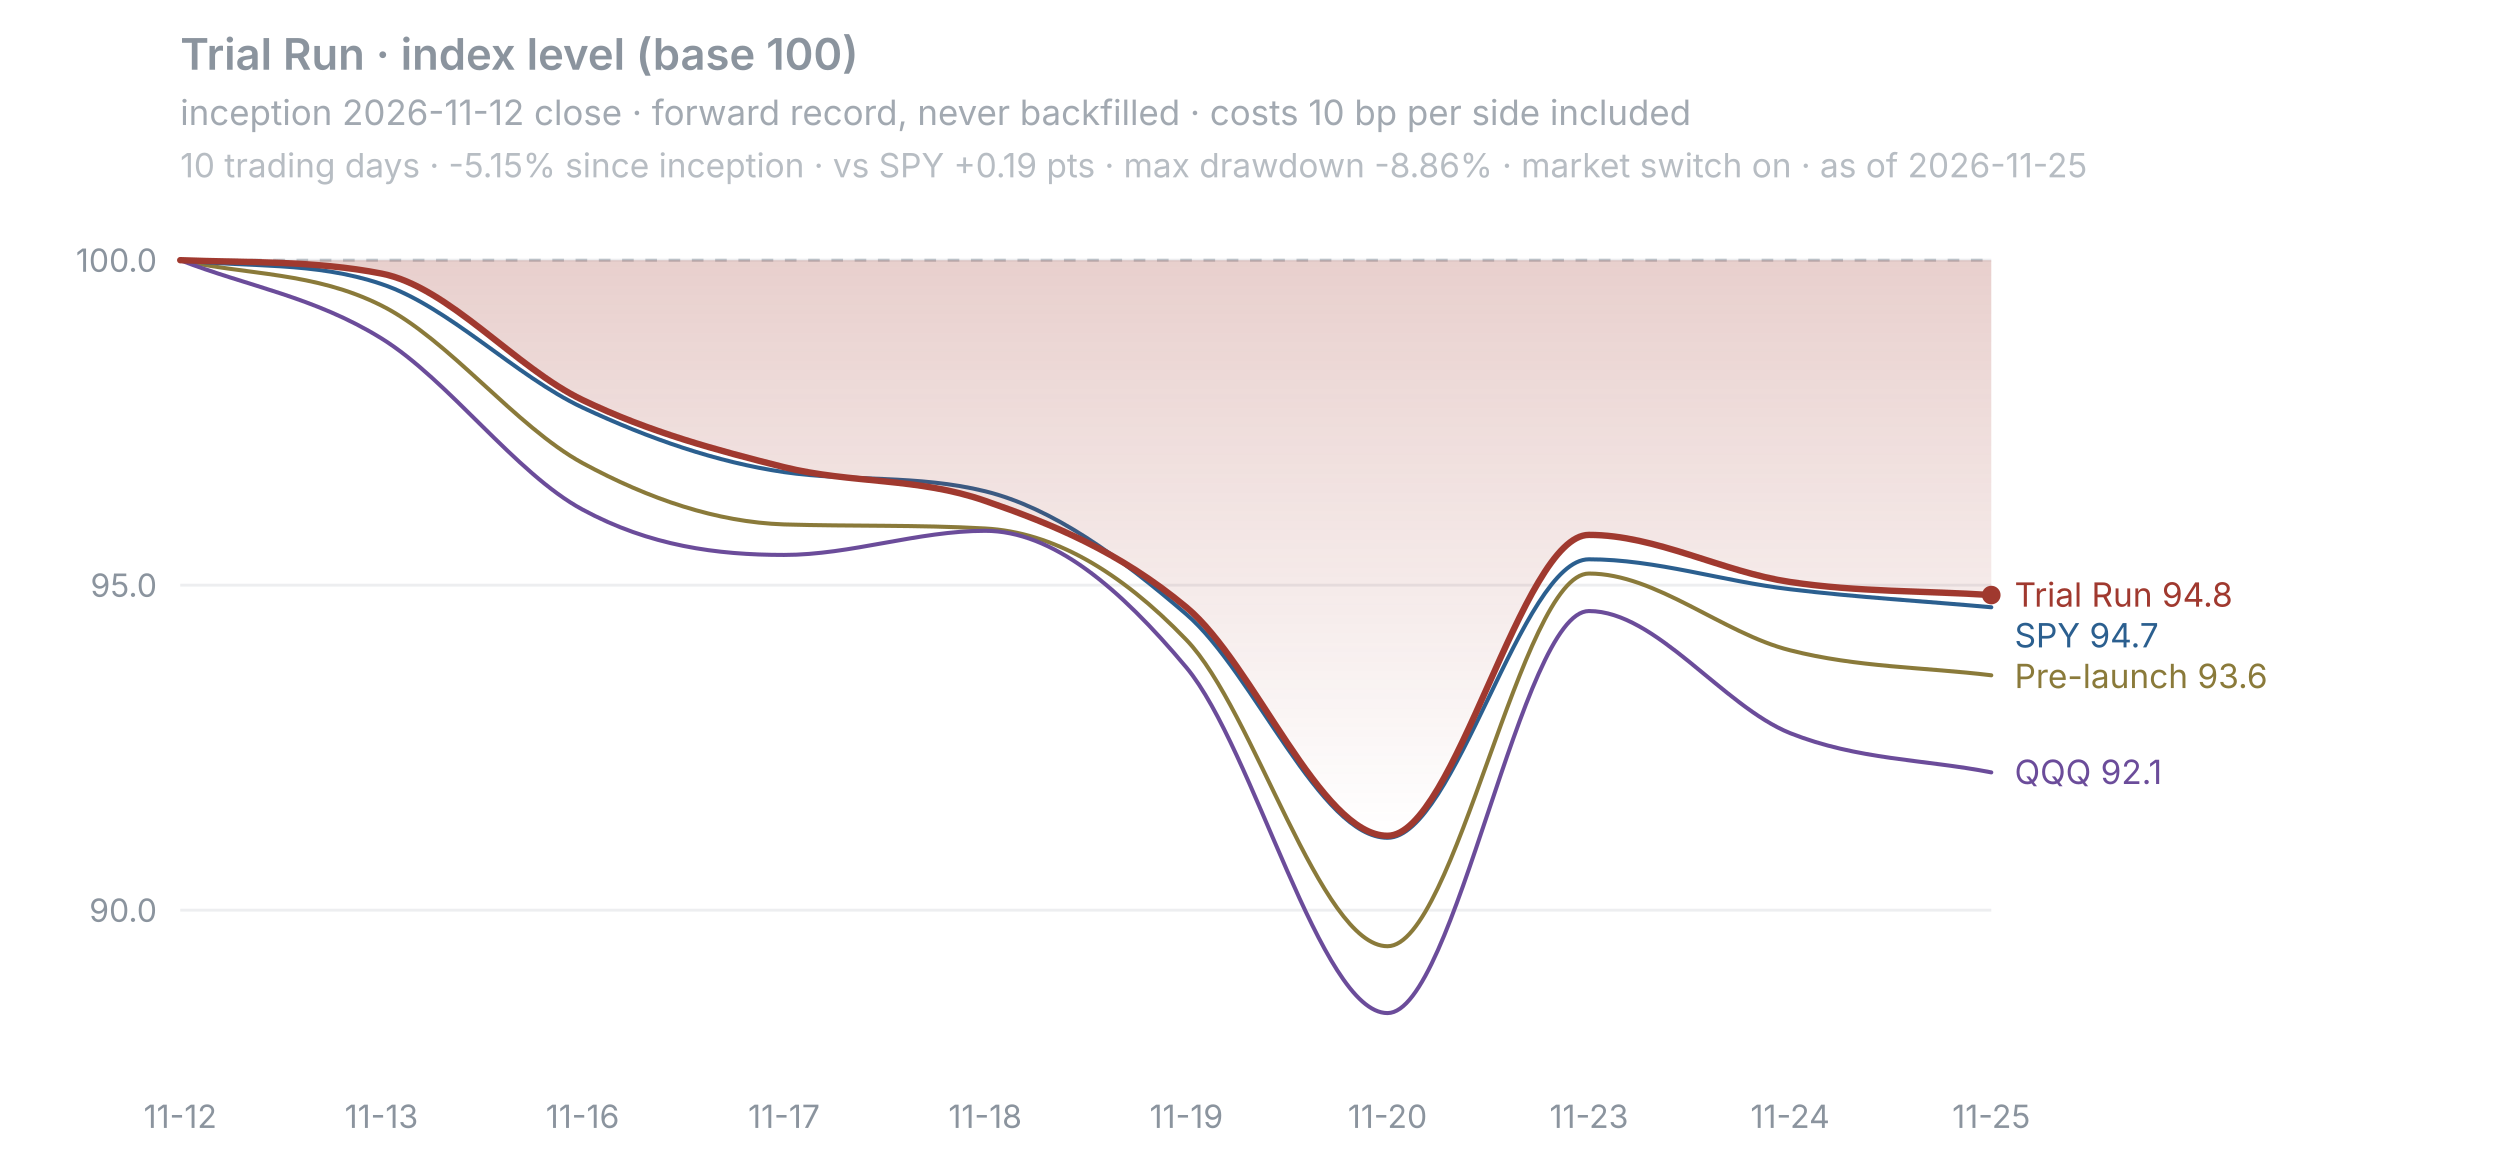
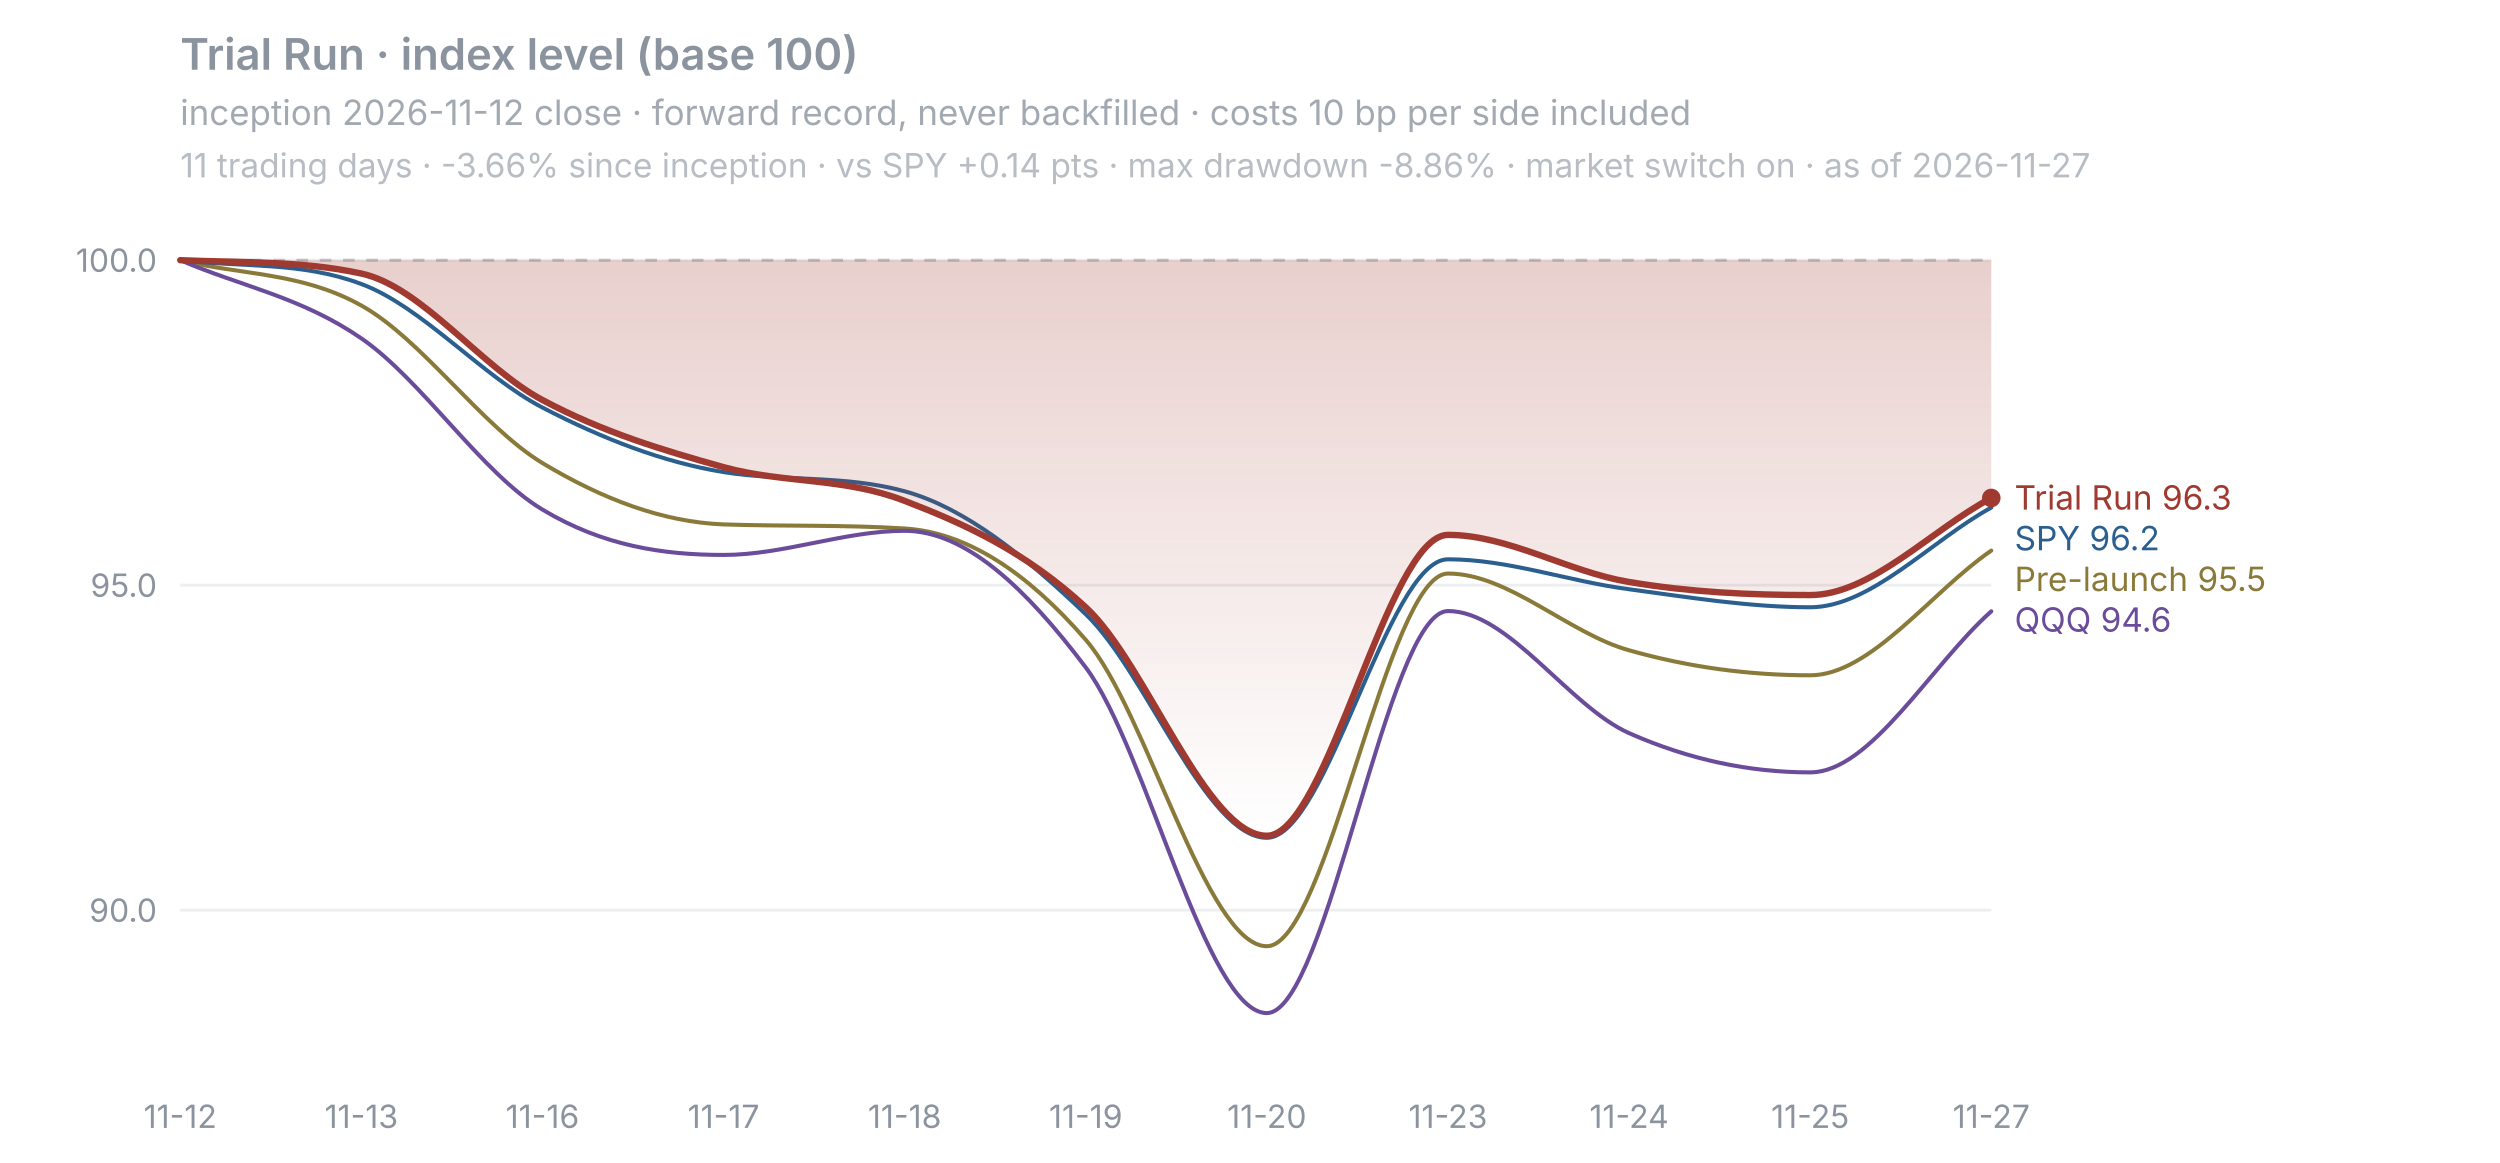
<svg xmlns="http://www.w3.org/2000/svg" viewBox="0 0 860 400" font-family="ui-sans-serif,system-ui,-apple-system,sans-serif">
  <text x="62" y="24" font-size="15" font-weight="600" fill="#8b949e">Trial Run · index level (base 100)</text>
  <text x="62" y="43" font-size="12" fill="#8b949e" opacity="0.8">inception 2026-11-12 close · forward record, never backfilled · costs 10 bp per side included</text>
-   <text x="62" y="61" font-size="11.5" fill="#8b949e" opacity="0.62">10 trading days · -5.15% since inception · vs SPY +0.19 pts · max drawdown -8.86% · market switch on · as of 2026-11-25</text>
+   <text x="62" y="61" font-size="11.5" fill="#8b949e" opacity="0.62">11 trading days · -3.66% since inception · vs SPY +0.14 pts · max drawdown -8.86% · market switch on · as of 2026-11-27</text>
  <line x1="62" y1="313.1" x2="685" y2="313.1" stroke="#8b949e" stroke-opacity="0.16" />
  <text x="54" y="317.1" font-size="11" fill="#8b949e" text-anchor="end">90.0</text>
  <line x1="62" y1="201.3" x2="685" y2="201.3" stroke="#8b949e" stroke-opacity="0.16" />
  <text x="54" y="205.3" font-size="11" fill="#8b949e" text-anchor="end">95.0</text>
  <line x1="62" y1="89.5" x2="685" y2="89.5" stroke="#8b949e" stroke-opacity="0.16" />
  <text x="54" y="93.5" font-size="11" fill="#8b949e" text-anchor="end">100.0</text>
  <line x1="62" y1="89.5" x2="685" y2="89.5" stroke="#8b949e" stroke-opacity="0.5" stroke-dasharray="4 4" />
  <text x="62.0" y="388" font-size="11" fill="#8b949e" text-anchor="middle">11-12</text>
-   <text x="131.2" y="388" font-size="11" fill="#8b949e" text-anchor="middle">11-13</text>
-   <text x="200.4" y="388" font-size="11" fill="#8b949e" text-anchor="middle">11-16</text>
-   <text x="269.7" y="388" font-size="11" fill="#8b949e" text-anchor="middle">11-17</text>
-   <text x="338.9" y="388" font-size="11" fill="#8b949e" text-anchor="middle">11-18</text>
-   <text x="408.1" y="388" font-size="11" fill="#8b949e" text-anchor="middle">11-19</text>
-   <text x="477.3" y="388" font-size="11" fill="#8b949e" text-anchor="middle">11-20</text>
-   <text x="546.6" y="388" font-size="11" fill="#8b949e" text-anchor="middle">11-23</text>
-   <text x="615.8" y="388" font-size="11" fill="#8b949e" text-anchor="middle">11-24</text>
-   <text x="685.0" y="388" font-size="11" fill="#8b949e" text-anchor="middle">11-25</text>
-   <path d="M62.0,89.5 C85.1,94.7 108.1,93.5 131.2,105.1 C154.3,116.7 177.4,146.7 200.4,159.3 C223.5,171.8 246.6,179.6 269.7,180.4 C292.7,181.1 315.8,180.5 338.9,181.8 C362.0,183.1 385.0,196.1 408.1,220.1 C431.2,244.0 454.3,325.5 477.3,325.5 C500.4,325.5 523.5,197.3 546.6,197.3 C569.6,197.3 592.7,217.9 615.8,223.7 C638.9,229.6 661.9,229.5 685.0,232.3" fill="none" stroke="#8a7a3a" stroke-width="1.4" stroke-linejoin="round" stroke-linecap="round" />
-   <path d="M62.0,89.5 C85.1,98.5 108.1,102.1 131.2,116.4 C154.3,130.7 177.4,162.9 200.4,175.3 C223.5,187.8 246.6,190.9 269.7,190.9 C292.7,190.9 315.8,182.6 338.9,182.6 C362.0,182.6 385.0,202.0 408.1,229.6 C431.2,257.3 454.3,348.5 477.3,348.5 C500.4,348.5 523.5,210.2 546.6,210.2 C569.6,210.2 592.7,242.9 615.8,252.2 C638.9,261.4 661.9,261.2 685.0,265.7" fill="none" stroke="#6b4c9a" stroke-width="1.4" stroke-linejoin="round" stroke-linecap="round" />
-   <path d="M62.0,89.5 C85.1,92.0 108.1,89.9 131.2,97.7 C154.3,105.4 177.4,129.4 200.4,140.2 C223.5,151.0 246.6,159.0 269.7,162.4 C292.7,165.7 315.8,163.3 338.9,169.0 C362.0,174.7 385.0,191.4 408.1,211.3 C431.2,231.2 454.3,288.2 477.3,288.2 C500.4,288.2 523.5,192.4 546.6,192.4 C569.6,192.4 592.7,200.0 615.8,202.7 C638.9,205.5 661.9,206.8 685.0,208.9" fill="none" stroke="#2b5f8f" stroke-width="1.4" stroke-linejoin="round" stroke-linecap="round" />
+   <text x="124.3" y="388" font-size="11" fill="#8b949e" text-anchor="middle">11-13</text>
+   <text x="186.6" y="388" font-size="11" fill="#8b949e" text-anchor="middle">11-16</text>
+   <text x="248.9" y="388" font-size="11" fill="#8b949e" text-anchor="middle">11-17</text>
+   <text x="311.2" y="388" font-size="11" fill="#8b949e" text-anchor="middle">11-18</text>
+   <text x="373.5" y="388" font-size="11" fill="#8b949e" text-anchor="middle">11-19</text>
+   <text x="435.8" y="388" font-size="11" fill="#8b949e" text-anchor="middle">11-20</text>
+   <text x="498.1" y="388" font-size="11" fill="#8b949e" text-anchor="middle">11-23</text>
+   <text x="560.4" y="388" font-size="11" fill="#8b949e" text-anchor="middle">11-24</text>
+   <text x="622.7" y="388" font-size="11" fill="#8b949e" text-anchor="middle">11-25</text>
+   <text x="685.0" y="388" font-size="11" fill="#8b949e" text-anchor="middle">11-27</text>
+   <path d="M62.0,89.5 C82.8,94.7 103.5,93.5 124.3,105.1 C145.1,116.7 165.8,146.7 186.6,159.3 C207.4,171.8 228.1,179.6 248.9,180.4 C269.7,181.1 290.4,180.5 311.2,181.8 C332.0,183.1 352.7,196.1 373.5,220.1 C394.3,244.0 415.0,325.5 435.8,325.5 C456.6,325.5 477.3,197.3 498.1,197.3 C518.9,197.3 539.6,217.9 560.4,223.7 C581.2,229.6 601.9,232.3 622.7,232.3 C643.5,232.3 664.2,203.7 685.0,189.4" fill="none" stroke="#8a7a3a" stroke-width="1.4" stroke-linejoin="round" stroke-linecap="round" />
+   <path d="M62.0,89.5 C82.8,98.5 103.5,102.1 124.3,116.4 C145.1,130.7 165.8,162.9 186.6,175.3 C207.4,187.8 228.1,190.9 248.9,190.9 C269.7,190.9 290.4,182.6 311.2,182.6 C332.0,182.6 352.7,202.0 373.5,229.6 C394.3,257.3 415.0,348.5 435.8,348.5 C456.6,348.5 477.3,210.2 498.1,210.2 C518.9,210.2 539.6,242.9 560.4,252.2 C581.2,261.4 601.9,265.7 622.7,265.7 C643.5,265.7 664.2,228.8 685.0,210.3" fill="none" stroke="#6b4c9a" stroke-width="1.4" stroke-linejoin="round" stroke-linecap="round" />
+   <path d="M62.0,89.5 C82.8,92.0 103.5,89.9 124.3,97.7 C145.1,105.4 165.8,129.4 186.6,140.2 C207.4,151.0 228.1,159.0 248.9,162.4 C269.7,165.7 290.4,163.3 311.2,169.0 C332.0,174.7 352.7,191.4 373.5,211.3 C394.3,231.2 415.0,288.2 435.8,288.2 C456.6,288.2 477.3,192.4 498.1,192.4 C518.9,192.4 539.6,200.0 560.4,202.7 C581.2,205.5 601.9,208.9 622.7,208.9 C643.5,208.9 664.2,186.0 685.0,174.6" fill="none" stroke="#2b5f8f" stroke-width="1.4" stroke-linejoin="round" stroke-linecap="round" />
  <defs>
    <linearGradient id="gTrialRuninde" x1="0" y1="0" x2="0" y2="1">
      <stop offset="0" stop-color="#a0392f" stop-opacity="0.24" />
      <stop offset="1" stop-color="#a0392f" stop-opacity="0" />
    </linearGradient>
  </defs>
-   <path d="M62.0,89.5 C85.1,90.4 108.1,89.6 131.2,94.1 C154.3,98.6 177.4,126.6 200.4,137.6 C223.5,148.7 246.6,154.9 269.7,160.7 C292.7,166.4 315.8,164.2 338.9,172.3 C362.0,180.3 385.0,189.7 408.1,208.9 C431.2,228.1 454.3,287.5 477.3,287.5 C500.4,287.5 523.5,184.0 546.6,184.0 C569.6,184.0 592.7,196.8 615.8,200.2 C638.9,203.7 661.9,203.2 685.0,204.7 L685.0,89.536 L62.0,89.536 Z" fill="url(#gTrialRuninde)" stroke="none" />
-   <path d="M62.0,89.5 C85.1,90.4 108.1,89.6 131.2,94.1 C154.3,98.6 177.4,126.6 200.4,137.6 C223.5,148.7 246.6,154.9 269.7,160.7 C292.7,166.4 315.8,164.2 338.9,172.3 C362.0,180.3 385.0,189.7 408.1,208.9 C431.2,228.1 454.3,287.5 477.3,287.5 C500.4,287.5 523.5,184.0 546.6,184.0 C569.6,184.0 592.7,196.8 615.8,200.2 C638.9,203.7 661.9,203.2 685.0,204.7" fill="none" stroke="#a0392f" stroke-width="2.2" stroke-linejoin="round" stroke-linecap="round" />
-   <circle cx="685.0" cy="204.7" r="3.2" fill="#a0392f" />
-   <text x="693" y="208.7" font-size="11.5" fill="#a0392f">Trial Run 94.8</text>
-   <text x="693" y="222.7" font-size="11.5" fill="#2b5f8f">SPY 94.7</text>
-   <text x="693" y="236.7" font-size="11.5" fill="#8a7a3a">Pre-launch 93.6</text>
-   <text x="693" y="269.7" font-size="11.5" fill="#6b4c9a">QQQ 92.1</text>
+   <path d="M62.0,89.5 C82.8,90.4 103.5,89.6 124.3,94.1 C145.1,98.6 165.8,126.6 186.6,137.6 C207.4,148.7 228.1,154.9 248.9,160.7 C269.7,166.4 290.4,164.2 311.2,172.3 C332.0,180.3 352.7,189.7 373.5,208.9 C394.3,228.1 415.0,287.5 435.8,287.5 C456.6,287.5 477.3,184.0 498.1,184.0 C518.9,184.0 539.6,196.8 560.4,200.2 C581.2,203.7 601.9,204.7 622.7,204.7 C643.5,204.7 664.2,182.4 685.0,171.3 L685.0,89.536 L62.0,89.536 Z" fill="url(#gTrialRuninde)" stroke="none" />
+   <path d="M62.0,89.5 C82.8,90.4 103.5,89.6 124.3,94.1 C145.1,98.6 165.8,126.6 186.6,137.6 C207.4,148.7 228.1,154.9 248.9,160.7 C269.7,166.4 290.4,164.2 311.2,172.3 C332.0,180.3 352.7,189.7 373.5,208.9 C394.3,228.1 415.0,287.5 435.8,287.5 C456.6,287.5 477.3,184.0 498.1,184.0 C518.9,184.0 539.6,196.8 560.4,200.2 C581.2,203.7 601.9,204.7 622.7,204.7 C643.5,204.7 664.2,182.4 685.0,171.3" fill="none" stroke="#a0392f" stroke-width="2.2" stroke-linejoin="round" stroke-linecap="round" />
+   <circle cx="685.0" cy="171.3" r="3.2" fill="#a0392f" />
+   <text x="693" y="175.3" font-size="11.5" fill="#a0392f">Trial Run 96.3</text>
+   <text x="693" y="189.3" font-size="11.5" fill="#2b5f8f">SPY 96.2</text>
+   <text x="693" y="203.3" font-size="11.5" fill="#8a7a3a">Pre-launch 95.5</text>
+   <text x="693" y="217.3" font-size="11.5" fill="#6b4c9a">QQQ 94.6</text>
</svg>
